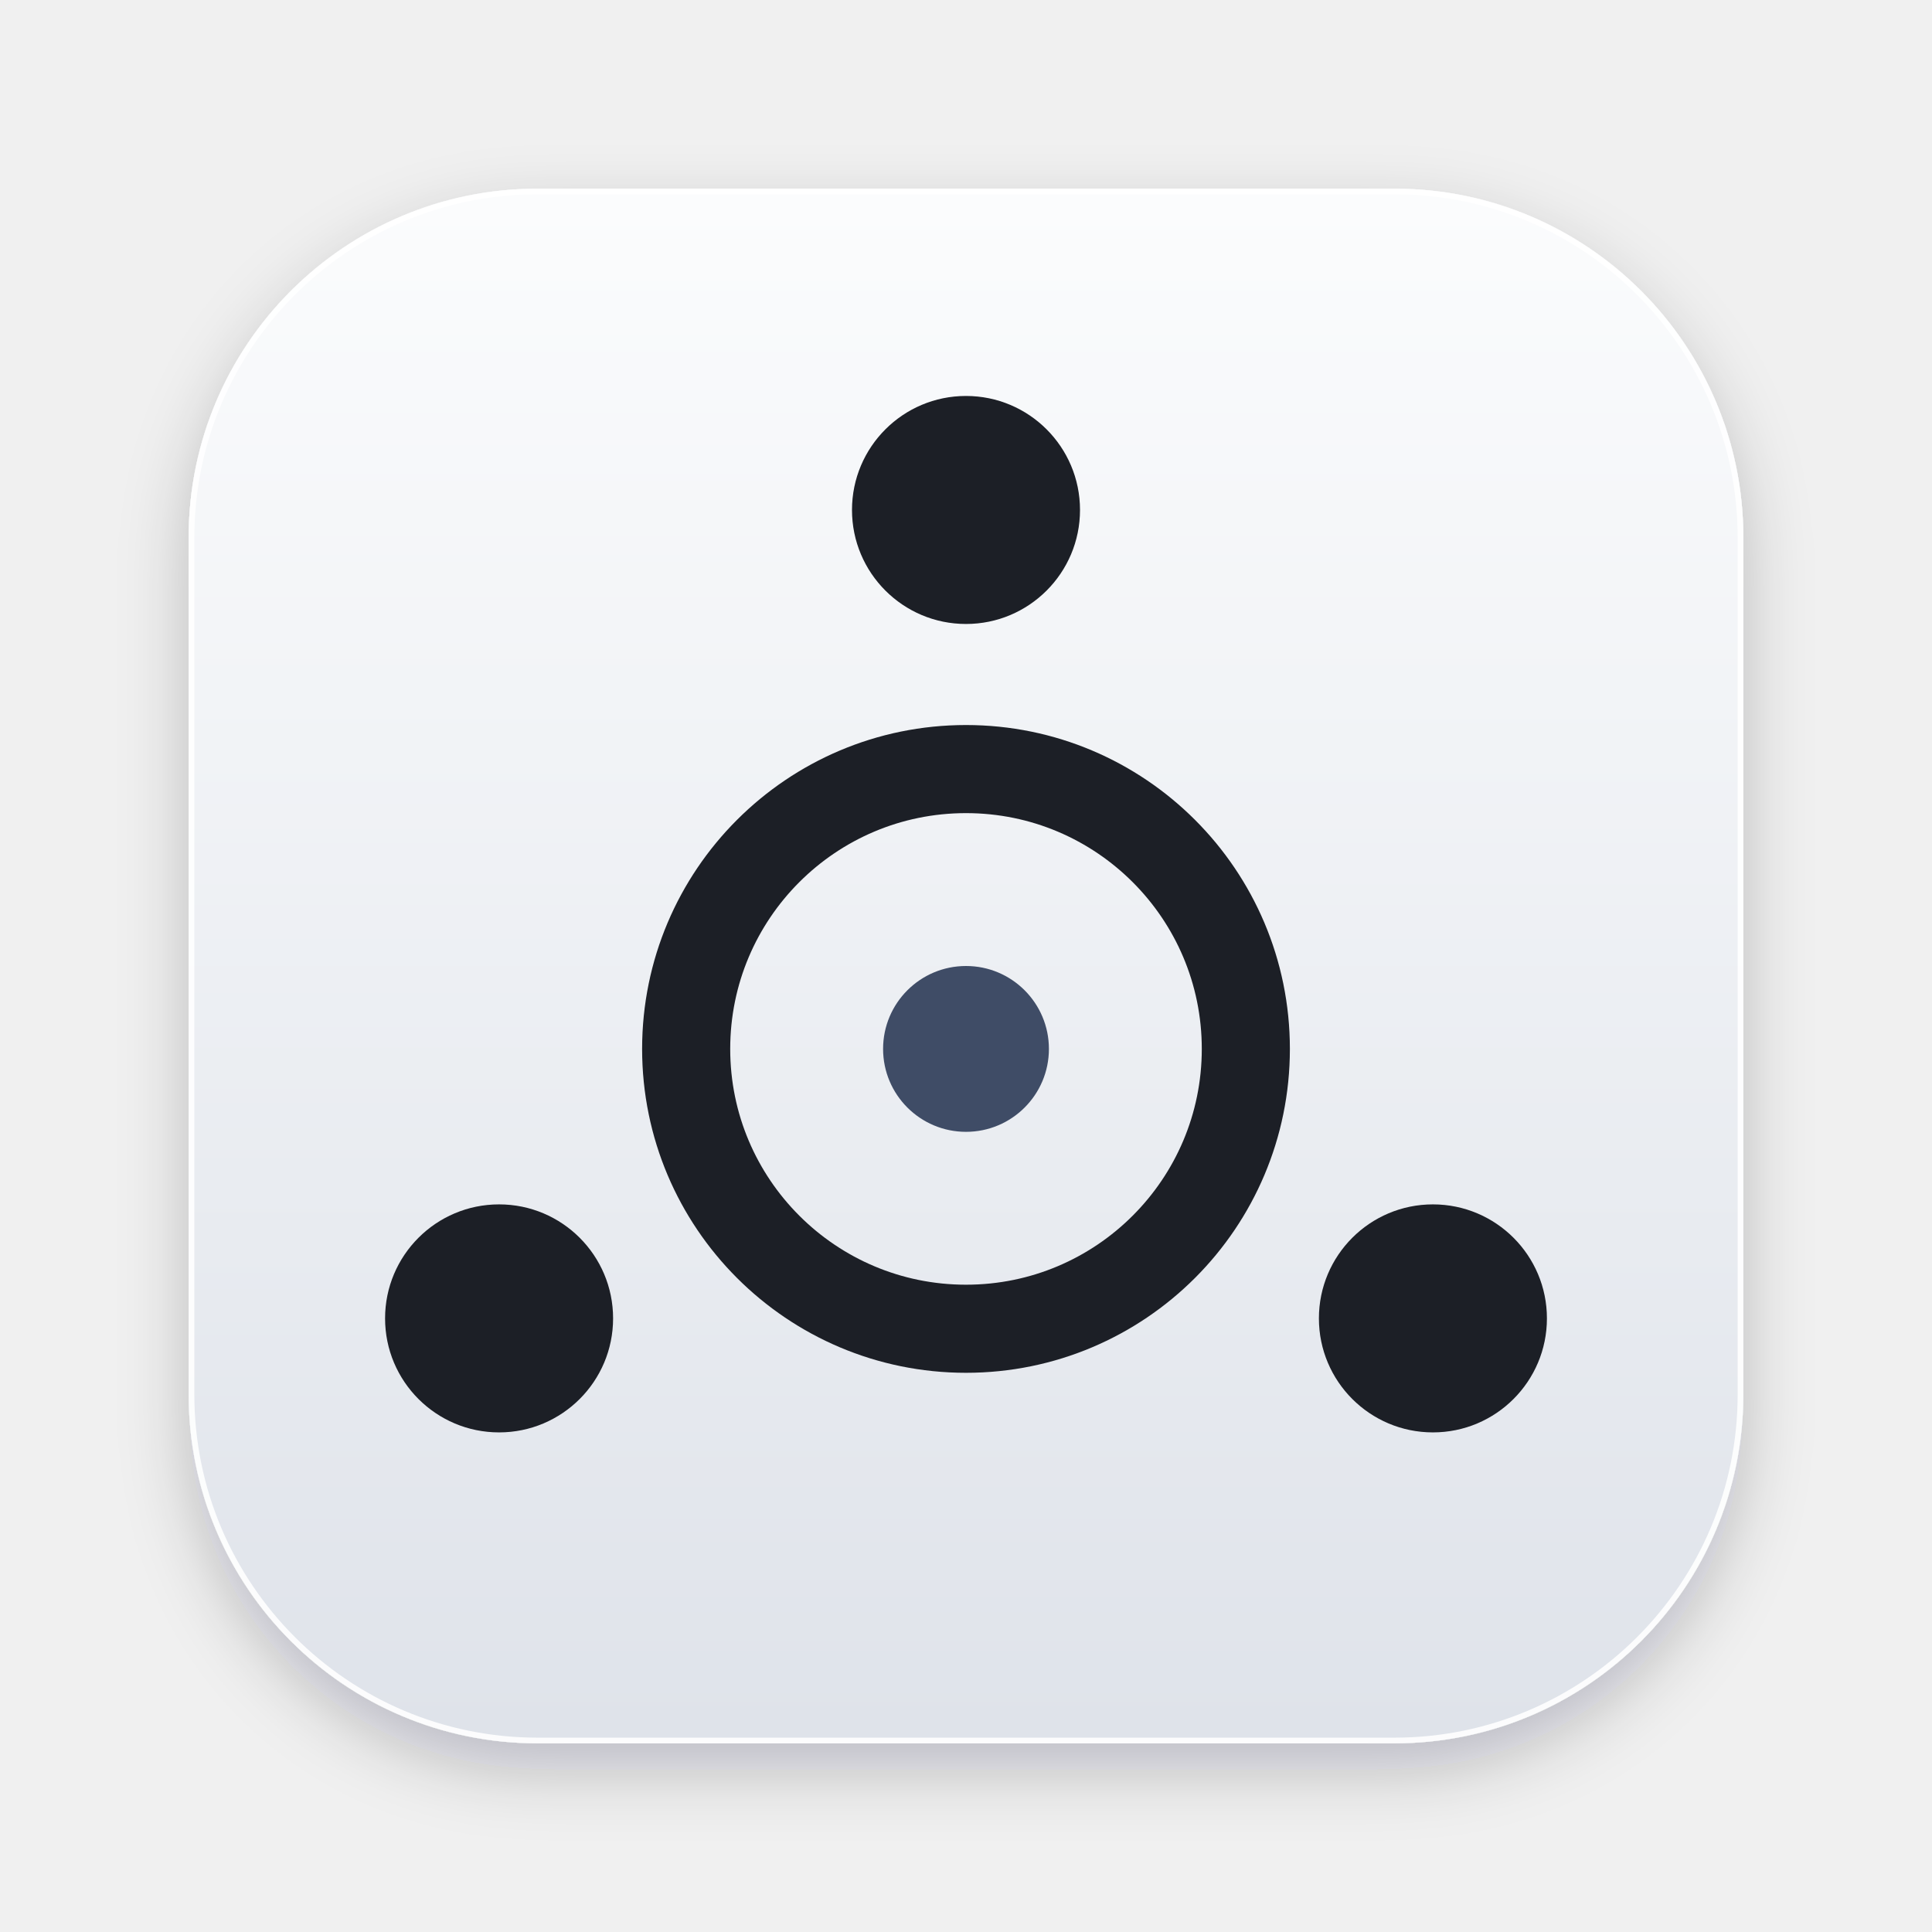
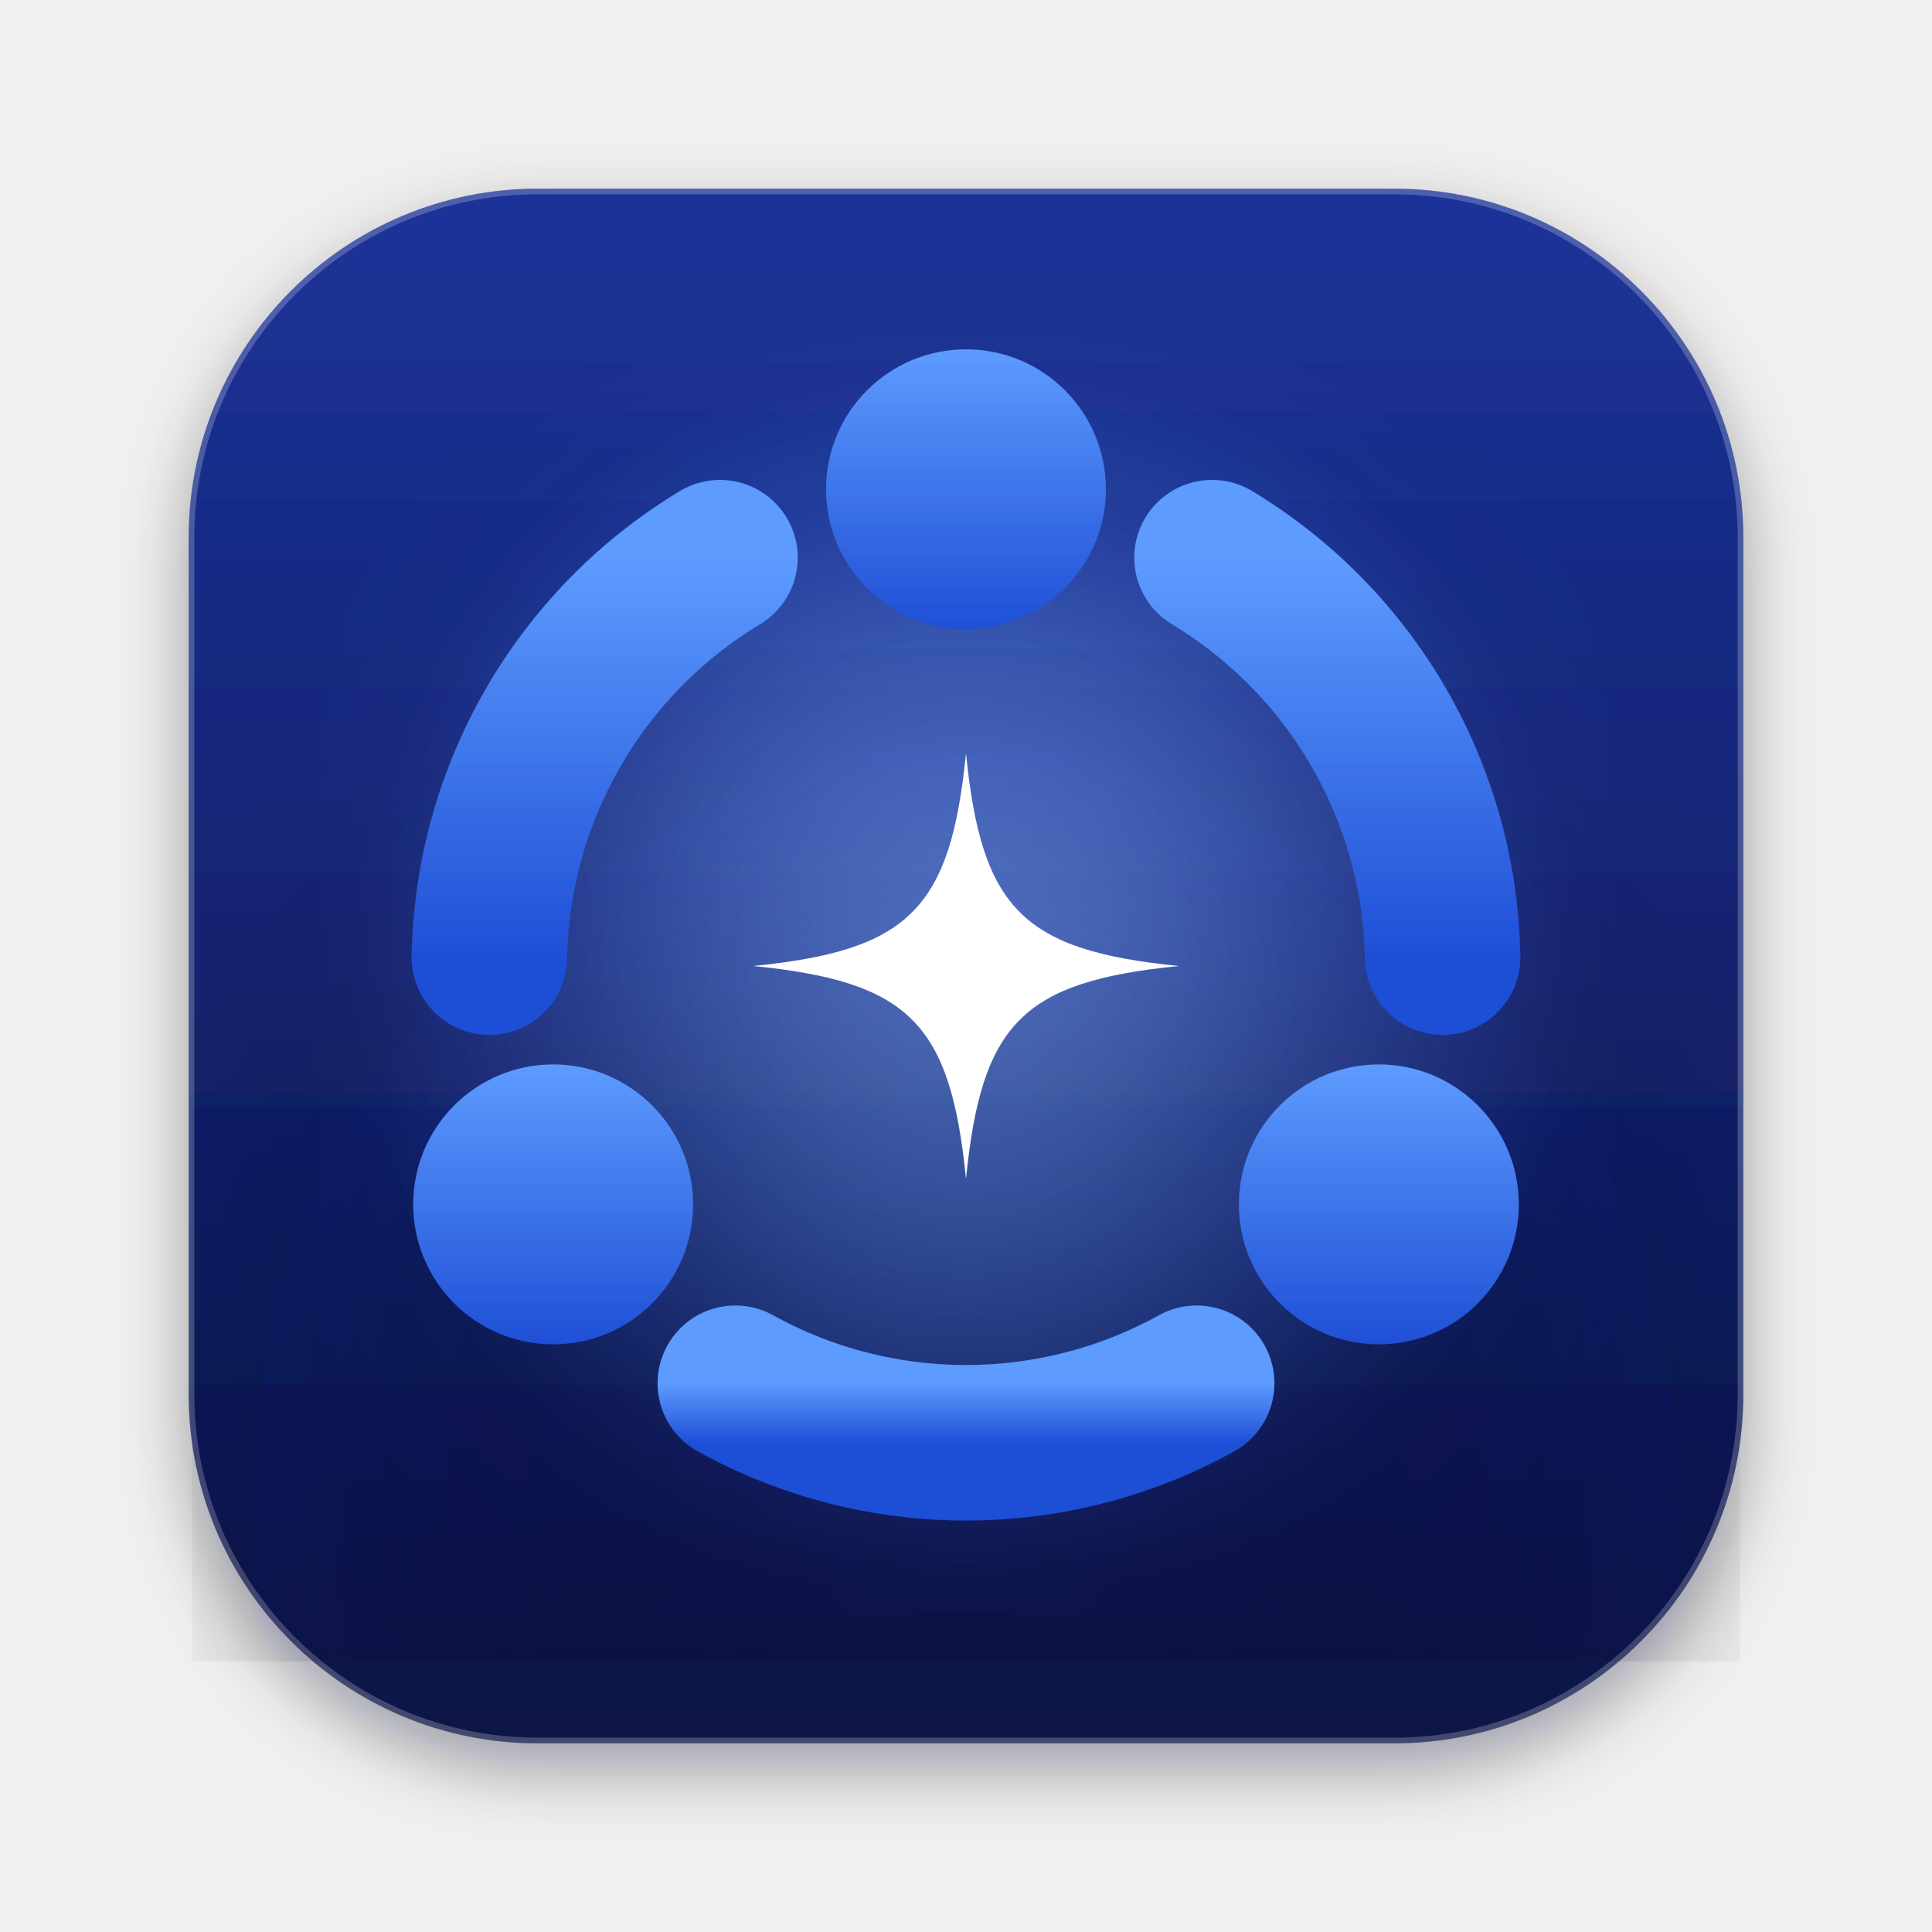
<svg xmlns="http://www.w3.org/2000/svg" width="1024" height="1024" viewBox="0 0 1024 1024">
  <defs>
-     <linearGradient id="body" x1="0" y1="0" x2="0" y2="1">
-       <stop offset="0" stop-color="#fbfcfd" />
-       <stop offset="1" stop-color="#dfe3ea" />
+     <linearGradient id="plate" x1="0" y1="0" x2="0" y2="1">
+       <stop offset="0" stop-color="#1c3399" />
+       <stop offset="1" stop-color="#0a1246" />
+     </linearGradient>
+     <radialGradient id="glow" cx="0.5" cy="0.5" r="0.5">
+       <stop offset="0" stop-color="#4d86ff" stop-opacity="0.55" />
+       <stop offset="1" stop-color="#4d86ff" stop-opacity="0" />
+     </radialGradient>
+     <linearGradient id="ink" x1="0" y1="0" x2="0" y2="1">
+       <stop offset="0" stop-color="#5d9bff" />
+       <stop offset="1" stop-color="#1f4fd6" />
    </linearGradient>
    <filter id="drop" x="-20%" y="-20%" width="140%" height="140%">
-       <feDropShadow dx="0" dy="14" stdDeviation="18" flood-color="#10141c" flood-opacity="0.22" />
+       <feDropShadow dx="0" dy="14" stdDeviation="18" flood-color="#05081f" flood-opacity="0.35" />
    </filter>
+     <filter id="depth" x="-20%" y="-20%" width="140%" height="140%">
+       <feDropShadow dx="0" dy="10" stdDeviation="8" flood-color="#040a2e" flood-opacity="0.55" />
+     </filter>
+     <filter id="starglow" x="-80%" y="-80%" width="260%" height="260%">
+       <feGaussianBlur stdDeviation="14" />
+     </filter>
+     <clipPath id="plateclip">
+       <rect x="100" y="100" width="824" height="824" rx="185" />
+     </clipPath>
  </defs>
-   <rect x="100" y="100" width="824" height="824" rx="185" fill="url(#body)" filter="url(#drop)" />
-   <rect x="101.5" y="101.5" width="821" height="821" rx="183.5" fill="none" stroke="#ffffff" stroke-opacity="0.9" stroke-width="3" />
+   <style>
+     .arc { fill: none; stroke: url(#ink); stroke-width: 3.0; stroke-linecap: round; }
+     .seat { fill: url(#ink); }
+     .star { fill: #ffffff; }
+     .starhalo { fill: #9cc2ff; }
+   </style>
+   <rect x="100" y="100" width="824" height="824" rx="185" fill="url(#plate)" filter="url(#drop)" />
+   <circle cx="512" cy="512" r="330" fill="url(#glow)" clip-path="url(#plateclip)" />
+   <rect x="101.5" y="101.5" width="821" height="821" rx="183.5" fill="none" stroke="#ffffff" stroke-opacity="0.22" stroke-width="3" />
  <g transform="translate(100 100) scale(27.4667) translate(-1 -1)">
-     <circle cx="16" cy="17.6" r="5.4" fill="none" stroke="#1c1f26" stroke-width="1.7" />
-     <circle cx="16" cy="17.6" r="1.6" fill="#3f4c66" />
-     <circle cx="16" cy="7.2" r="2.2" fill="#1c1f26" />
-     <circle cx="6.99" cy="22.8" r="2.2" fill="#1c1f26" />
-     <circle cx="25.01" cy="22.8" r="2.2" fill="#1c1f26" />
+     <circle class="starhalo" cx="16" cy="16" r="4.8" opacity="0.7" filter="url(#starglow)" />
+   </g>
+   <g transform="translate(100 100) scale(27.4667) translate(-1 -1)" filter="url(#depth)">
+     <path class="arc" d="M 20.747 8.120 A 9.2 9.2 0 0 1 25.198 15.829" />
+     <path class="arc" d="M 20.451 24.052 A 9.2 9.2 0 0 1 11.549 24.052" />
+     <path class="arc" d="M 6.802 15.829 A 9.2 9.2 0 0 1 11.253 8.120" />
+     <circle class="seat" cx="16.000" cy="6.800" r="2.7" />
+     <circle class="seat" cx="23.967" cy="20.600" r="2.7" />
+     <circle class="seat" cx="8.033" cy="20.600" r="2.7" />
+     <path class="star" d="M 16 11.9 C 16.3 14.9 17.1 15.7 20.1 16 C 17.1 16.3 16.3 17.1 16 20.1 C 15.7 17.1 14.9 16.3 11.9 16 C 14.9 15.7 15.7 14.9 16 11.9 Z" />
  </g>
</svg>
